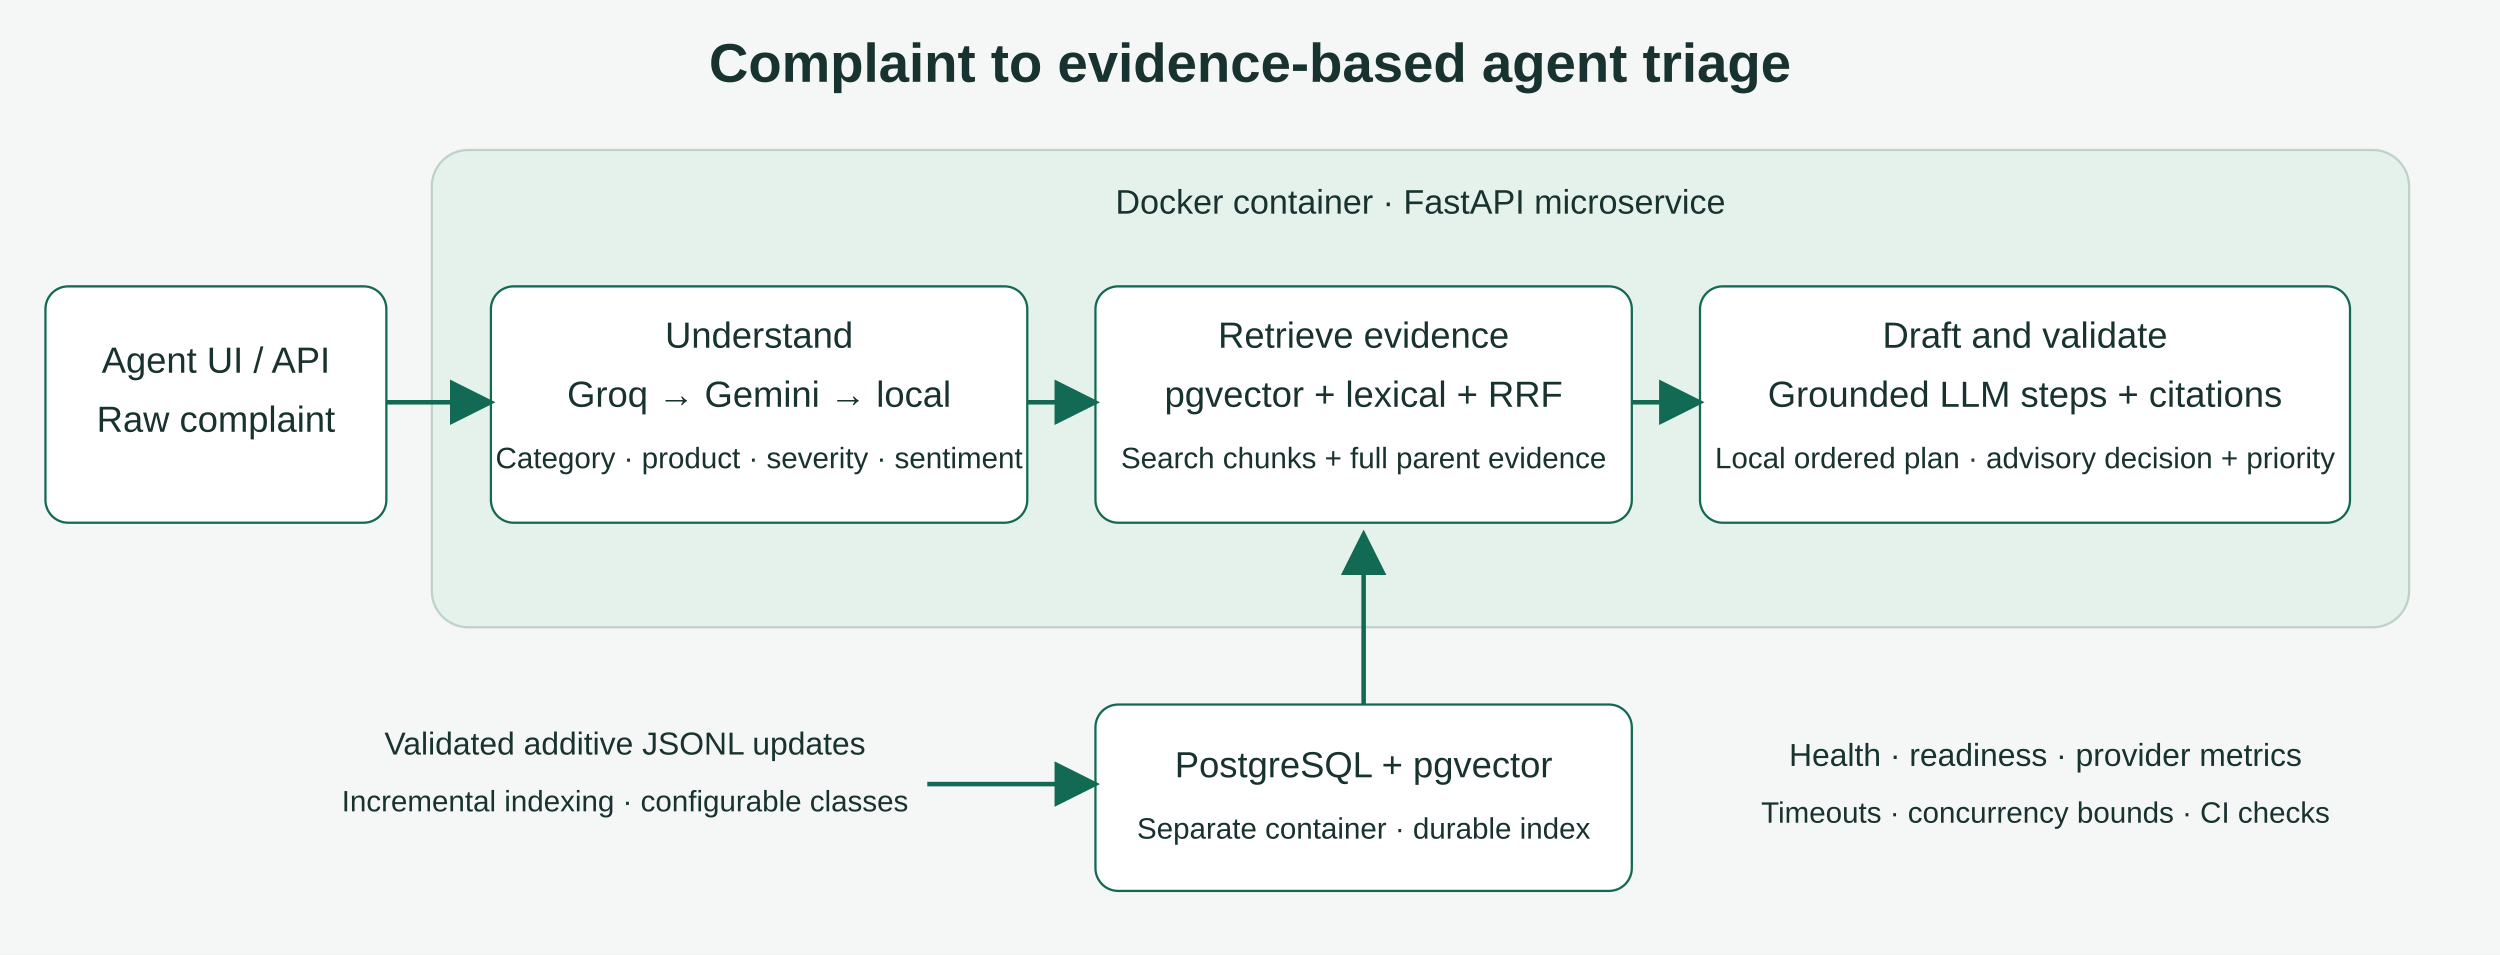
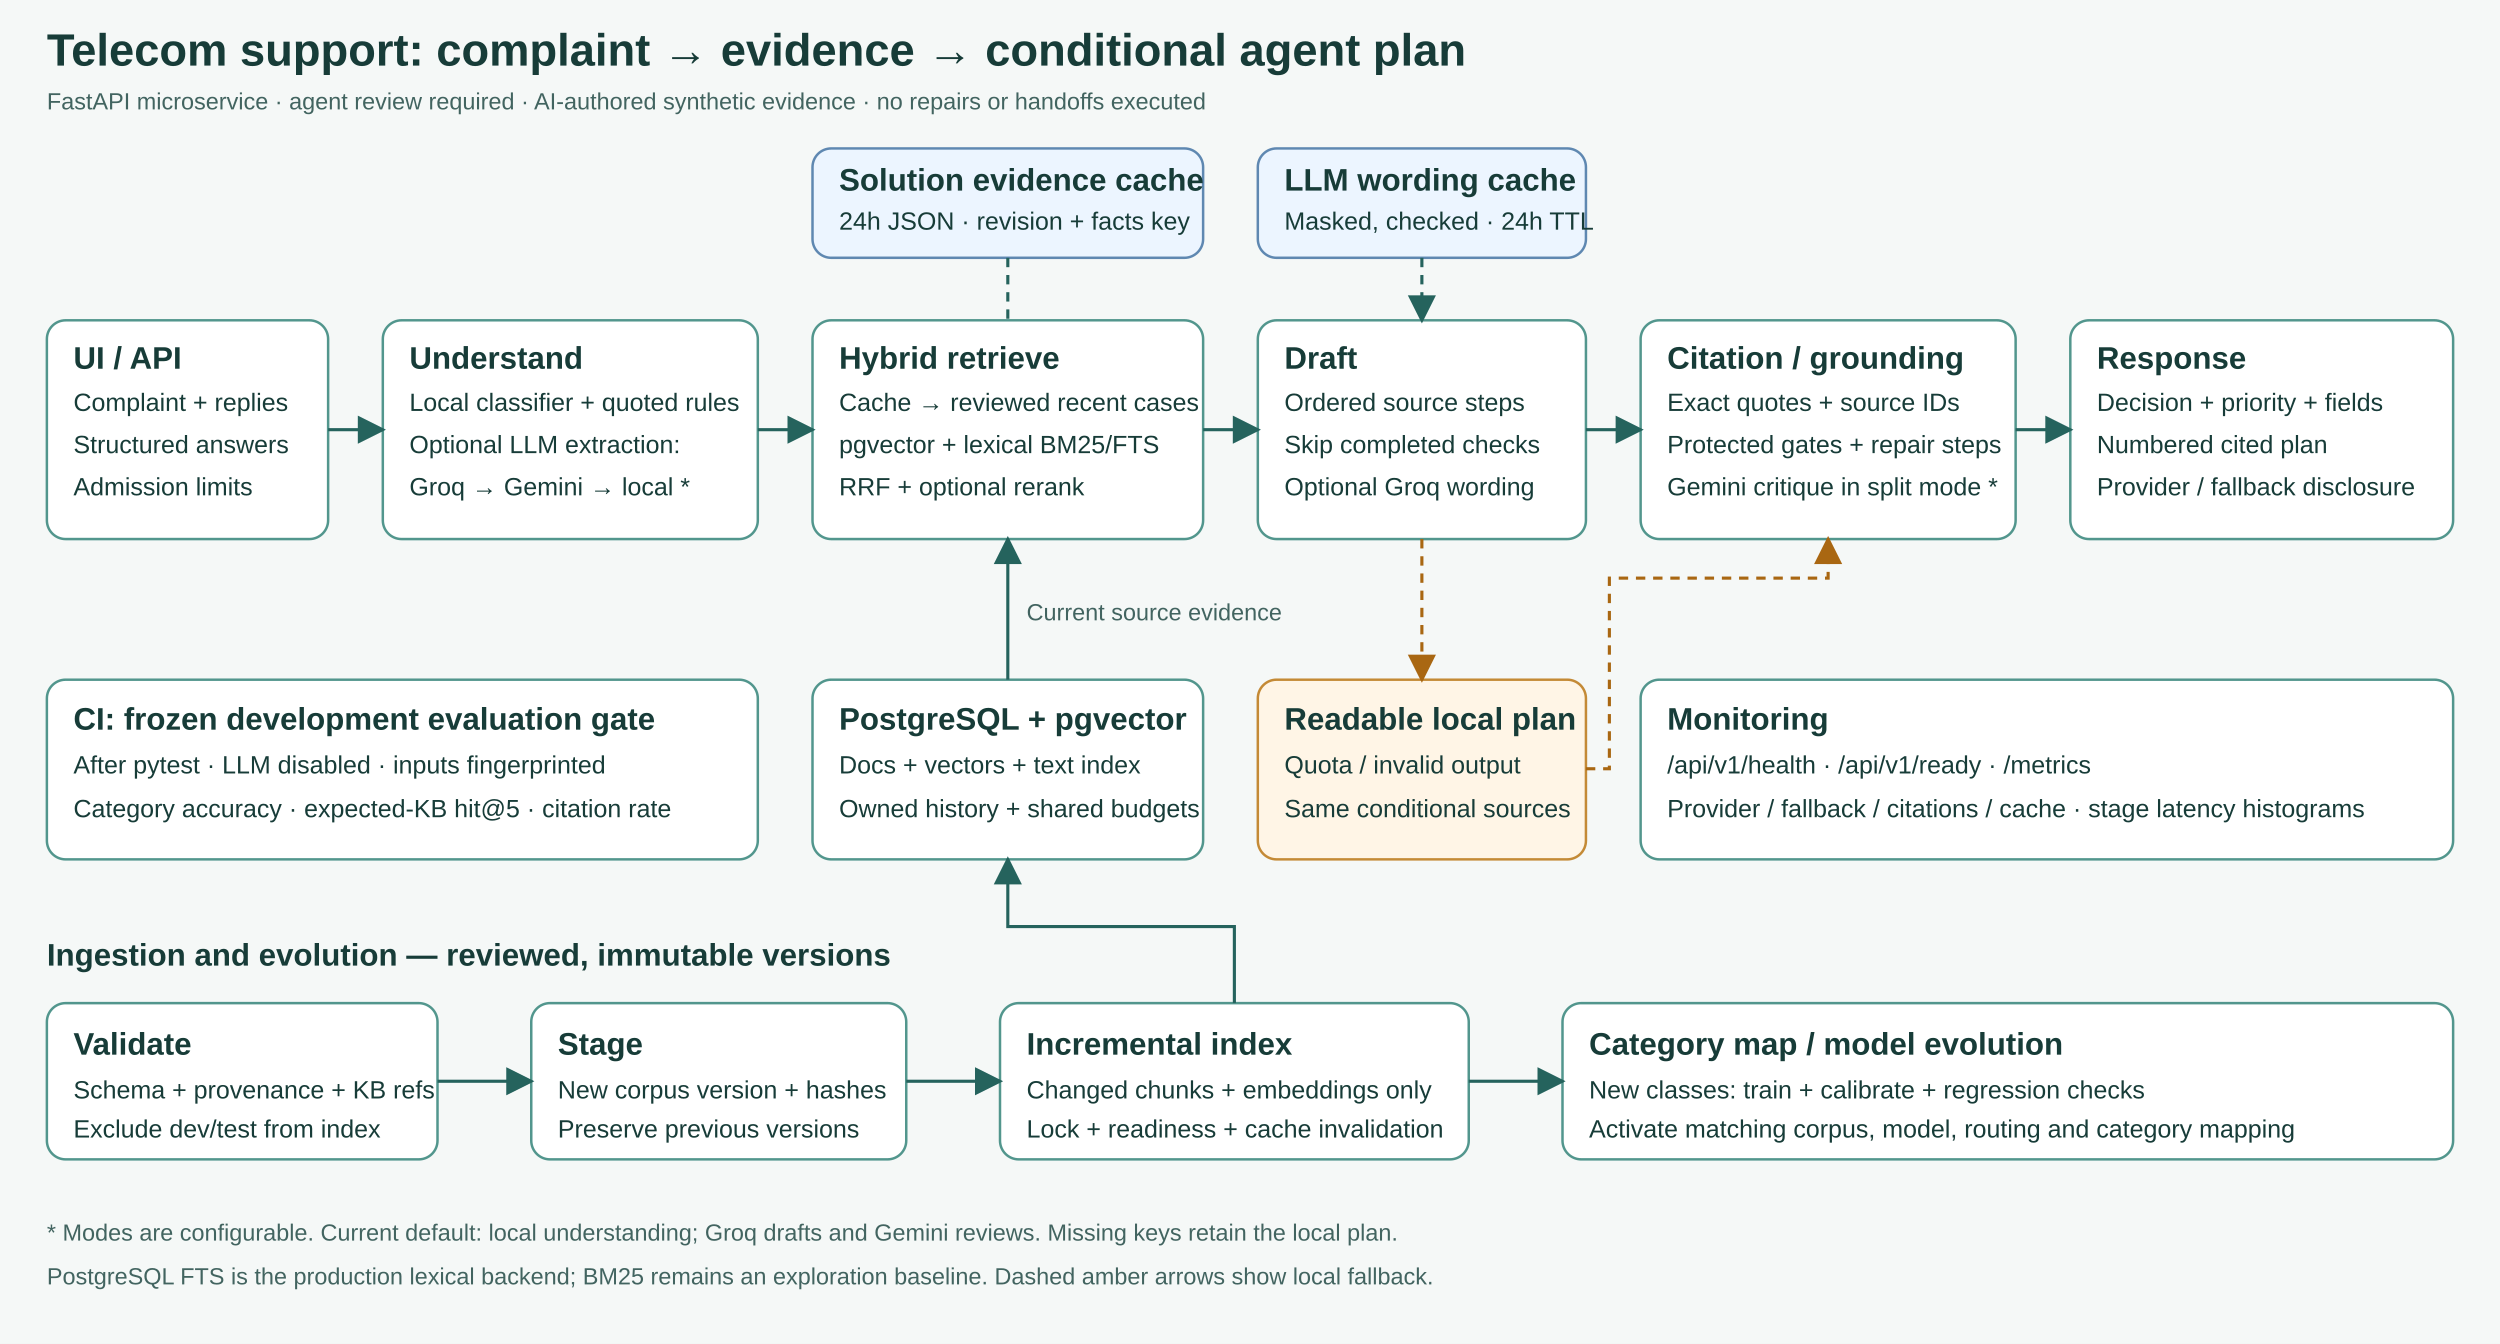
- <svg xmlns="http://www.w3.org/2000/svg" width="1100" height="420" viewBox="0 0 1100 420" role="img" aria-labelledby="title desc">
+ <svg xmlns="http://www.w3.org/2000/svg" width="1600" height="860" viewBox="0 0 1600 860" role="img" aria-labelledby="title desc">
  <defs>
-     <marker id="arrow" markerWidth="10" markerHeight="10" refX="9" refY="5" orient="auto">
-       <path d="M0,0 L10,5 L0,10" fill="#126954" />
+     <marker id="arrow" markerWidth="9" markerHeight="9" refX="8" refY="4.5" orient="auto">
+       <path d="M0 0L9 4.5L0 9Z" fill="#25635d" />
    </marker>
+     <marker id="fallback" markerWidth="9" markerHeight="9" refX="8" refY="4.5" orient="auto">
+       <path d="M0 0L9 4.5L0 9Z" fill="#a96712" />
+     </marker>
+     <style>text{font-family:Segoe UI,Arial,sans-serif;fill:#173c38} .title{font-size:29px;font-weight:700} .label{font-size:20px;font-weight:600} .detail{font-size:16px} .note{font-size:15px;fill:#426460} .box{fill:white;stroke:#52968d;stroke-width:1.6;rx:12} .cache{fill:#ecf5ff;stroke:#5f88b1;stroke-width:1.6;rx:12} .flow{fill:none;stroke:#25635d;stroke-width:2;marker-end:url(#arrow)} .dash{stroke-dasharray:6 5} .safe{fill:#fff5e6;stroke:#c48a36;stroke-width:1.6;rx:12} .fallback{fill:none;stroke:#a96712;stroke-width:2;stroke-dasharray:6 5;marker-end:url(#fallback)}</style>
  </defs>
-   <rect width="1100" height="420" fill="#f4f7f6" />
-   <g font-family="Segoe UI,Arial,sans-serif" fill="#18332f" text-anchor="middle">
-     <text x="550" y="36" font-size="24" font-weight="700">Complaint to evidence-based agent triage</text>
-     <rect x="190" y="66" width="870" height="210" rx="16" fill="#e5f2eb" stroke="#bdd2c9" />
-     <text x="625" y="94" font-size="15">Docker container · FastAPI microservice</text>
-     <g fill="white" stroke="#126954">
-       <rect x="20" y="126" width="150" height="104" rx="10" />
-       <rect x="216" y="126" width="236" height="104" rx="10" />
-       <rect x="482" y="126" width="236" height="104" rx="10" />
-       <rect x="748" y="126" width="286" height="104" rx="10" />
-       <rect x="482" y="310" width="236" height="82" rx="10" />
-     </g>
-     <g font-size="16">
-       <text x="95" y="164">Agent UI / API</text>
-       <text x="95" y="190">Raw complaint</text>
-       <text x="334" y="153">Understand</text>
-       <text x="334" y="179">Groq → Gemini → local</text>
-       <text x="334" y="206" font-size="13">Category · product · severity · sentiment</text>
-       <text x="600" y="153">Retrieve evidence</text>
-       <text x="600" y="179">pgvector + lexical + RRF</text>
-       <text x="600" y="206" font-size="13">Search chunks + full parent evidence</text>
-       <text x="891" y="153">Draft and validate</text>
-       <text x="891" y="179">Grounded LLM steps + citations</text>
-       <text x="891" y="206" font-size="13">Local ordered plan · advisory decision + priority</text>
-       <text x="600" y="342">PostgreSQL + pgvector</text>
-       <text x="600" y="369" font-size="13">Separate container · durable index</text>
-     </g>
-     <g fill="none" stroke="#126954" stroke-width="2" marker-end="url(#arrow)">
-       <path d="M170 177 H216" />
-       <path d="M452 177 H482" />
-       <path d="M718 177 H748" />
-       <path d="M600 310 V235" />
-     </g>
-     <text x="275" y="332" font-size="14">Validated additive JSONL updates</text>
-     <text x="275" y="357" font-size="13">Incremental indexing · configurable classes</text>
-     <path d="M408 345 H482" fill="none" stroke="#126954" stroke-width="2" marker-end="url(#arrow)" />
-     <text x="900" y="337" font-size="14">Health · readiness · provider metrics</text>
-     <text x="900" y="362" font-size="13">Timeouts · concurrency bounds · CI checks</text>
-   </g>
+   <rect width="1600" height="860" fill="#f5f8f7" />
+   <text x="30" y="42" class="title">Telecom support: complaint → evidence → conditional agent plan</text>
+   <text x="30" y="70" class="note">FastAPI microservice · agent review required · AI-authored synthetic evidence · no repairs or handoffs executed</text>
+   <rect x="520" y="95" width="250" height="70" class="cache" />
+   <text x="537" y="122" class="label">Solution evidence cache</text>
+   <text x="537" y="147" class="detail">24h JSON · revision + facts key</text>
+   <rect x="805" y="95" width="210" height="70" class="cache" />
+   <text x="822" y="122" class="label">LLM wording cache</text>
+   <text x="822" y="147" class="detail">Masked, checked · 24h TTL</text>
+   <rect x="30" y="205" width="180" height="140" class="box" />
+   <text x="47" y="236" class="label">UI / API</text>
+   <text x="47" y="263" class="detail">Complaint + replies</text>
+   <text x="47" y="290" class="detail">Structured answers</text>
+   <text x="47" y="317" class="detail">Admission limits</text>
+   <rect x="245" y="205" width="240" height="140" class="box" />
+   <text x="262" y="236" class="label">Understand</text>
+   <text x="262" y="263" class="detail">Local classifier + quoted rules</text>
+   <text x="262" y="290" class="detail">Optional LLM extraction:</text>
+   <text x="262" y="317" class="detail">Groq → Gemini → local *</text>
+   <rect x="520" y="205" width="250" height="140" class="box" />
+   <text x="537" y="236" class="label">Hybrid retrieve</text>
+   <text x="537" y="263" class="detail">Cache → reviewed recent cases</text>
+   <text x="537" y="290" class="detail">pgvector + lexical BM25/FTS</text>
+   <text x="537" y="317" class="detail">RRF + optional rerank</text>
+   <rect x="805" y="205" width="210" height="140" class="box" />
+   <text x="822" y="236" class="label">Draft</text>
+   <text x="822" y="263" class="detail">Ordered source steps</text>
+   <text x="822" y="290" class="detail">Skip completed checks</text>
+   <text x="822" y="317" class="detail">Optional Groq wording</text>
+   <rect x="1050" y="205" width="240" height="140" class="box" />
+   <text x="1067" y="236" class="label">Citation / grounding</text>
+   <text x="1067" y="263" class="detail">Exact quotes + source IDs</text>
+   <text x="1067" y="290" class="detail">Protected gates + repair steps</text>
+   <text x="1067" y="317" class="detail">Gemini critique in split mode *</text>
+   <rect x="1325" y="205" width="245" height="140" class="box" />
+   <text x="1342" y="236" class="label">Response</text>
+   <text x="1342" y="263" class="detail">Decision + priority + fields</text>
+   <text x="1342" y="290" class="detail">Numbered cited plan</text>
+   <text x="1342" y="317" class="detail">Provider / fallback disclosure</text>
+   <path d="M210 275H245" class="flow" />
+   <path d="M485 275H520" class="flow" />
+   <path d="M770 275H805" class="flow" />
+   <path d="M1015 275H1050" class="flow" />
+   <path d="M1290 275H1325" class="flow" />
+   <path d="M645 165V205M910 165V205" class="flow dash" />
+   <rect x="30" y="435" width="455" height="115" class="box" />
+   <text x="47" y="467" class="label">CI: frozen development evaluation gate</text>
+   <text x="47" y="495" class="detail">After pytest · LLM disabled · inputs fingerprinted</text>
+   <text x="47" y="523" class="detail">Category accuracy · expected-KB hit@5 · citation rate</text>
+   <rect x="520" y="435" width="250" height="115" class="box" />
+   <text x="537" y="467" class="label">PostgreSQL + pgvector</text>
+   <text x="537" y="495" class="detail">Docs + vectors + text index</text>
+   <text x="537" y="523" class="detail">Owned history + shared budgets</text>
+   <path d="M645 435V345" class="flow" />
+   <text x="657" y="397" class="note">Current source evidence</text>
+   <rect x="805" y="435" width="210" height="115" class="safe" />
+   <text x="822" y="467" class="label">Readable local plan</text>
+   <text x="822" y="495" class="detail">Quota / invalid output</text>
+   <text x="822" y="523" class="detail">Same conditional sources</text>
+   <path d="M910 345V435" class="fallback" />
+   <path d="M1015 492H1030V370H1170V345" class="fallback" />
+   <rect x="1050" y="435" width="520" height="115" class="box" />
+   <text x="1067" y="467" class="label">Monitoring</text>
+   <text x="1067" y="495" class="detail">/api/v1/health · /api/v1/ready · /metrics</text>
+   <text x="1067" y="523" class="detail">Provider / fallback / citations / cache · stage latency histograms</text>
+   <text x="30" y="618" class="label">Ingestion and evolution — reviewed, immutable versions</text>
+   <rect x="30" y="642" width="250" height="100" class="box" />
+   <text x="47" y="675" class="label">Validate</text>
+   <text x="47" y="703" class="detail">Schema + provenance + KB refs</text>
+   <text x="47" y="728" class="detail">Exclude dev/test from index</text>
+   <rect x="340" y="642" width="240" height="100" class="box" />
+   <text x="357" y="675" class="label">Stage</text>
+   <text x="357" y="703" class="detail">New corpus version + hashes</text>
+   <text x="357" y="728" class="detail">Preserve previous versions</text>
+   <rect x="640" y="642" width="300" height="100" class="box" />
+   <text x="657" y="675" class="label">Incremental index</text>
+   <text x="657" y="703" class="detail">Changed chunks + embeddings only</text>
+   <text x="657" y="728" class="detail">Lock + readiness + cache invalidation</text>
+   <rect x="1000" y="642" width="570" height="100" class="box" />
+   <text x="1017" y="675" class="label">Category map / model evolution</text>
+   <text x="1017" y="703" class="detail">New classes: train + calibrate + regression checks</text>
+   <text x="1017" y="728" class="detail">Activate matching corpus, model, routing and category mapping</text>
+   <path d="M280 692H340" class="flow" />
+   <path d="M580 692H640" class="flow" />
+   <path d="M940 692H1000" class="flow" />
+   <path d="M790 642V593H645V550" class="flow" />
+   <text x="30" y="794" class="note">* Modes are configurable. Current default: local understanding; Groq drafts and Gemini reviews. Missing keys retain the local plan.</text>
+   <text x="30" y="822" class="note">PostgreSQL FTS is the production lexical backend; BM25 remains an exploration baseline. Dashed amber arrows show local fallback.</text>
</svg>
